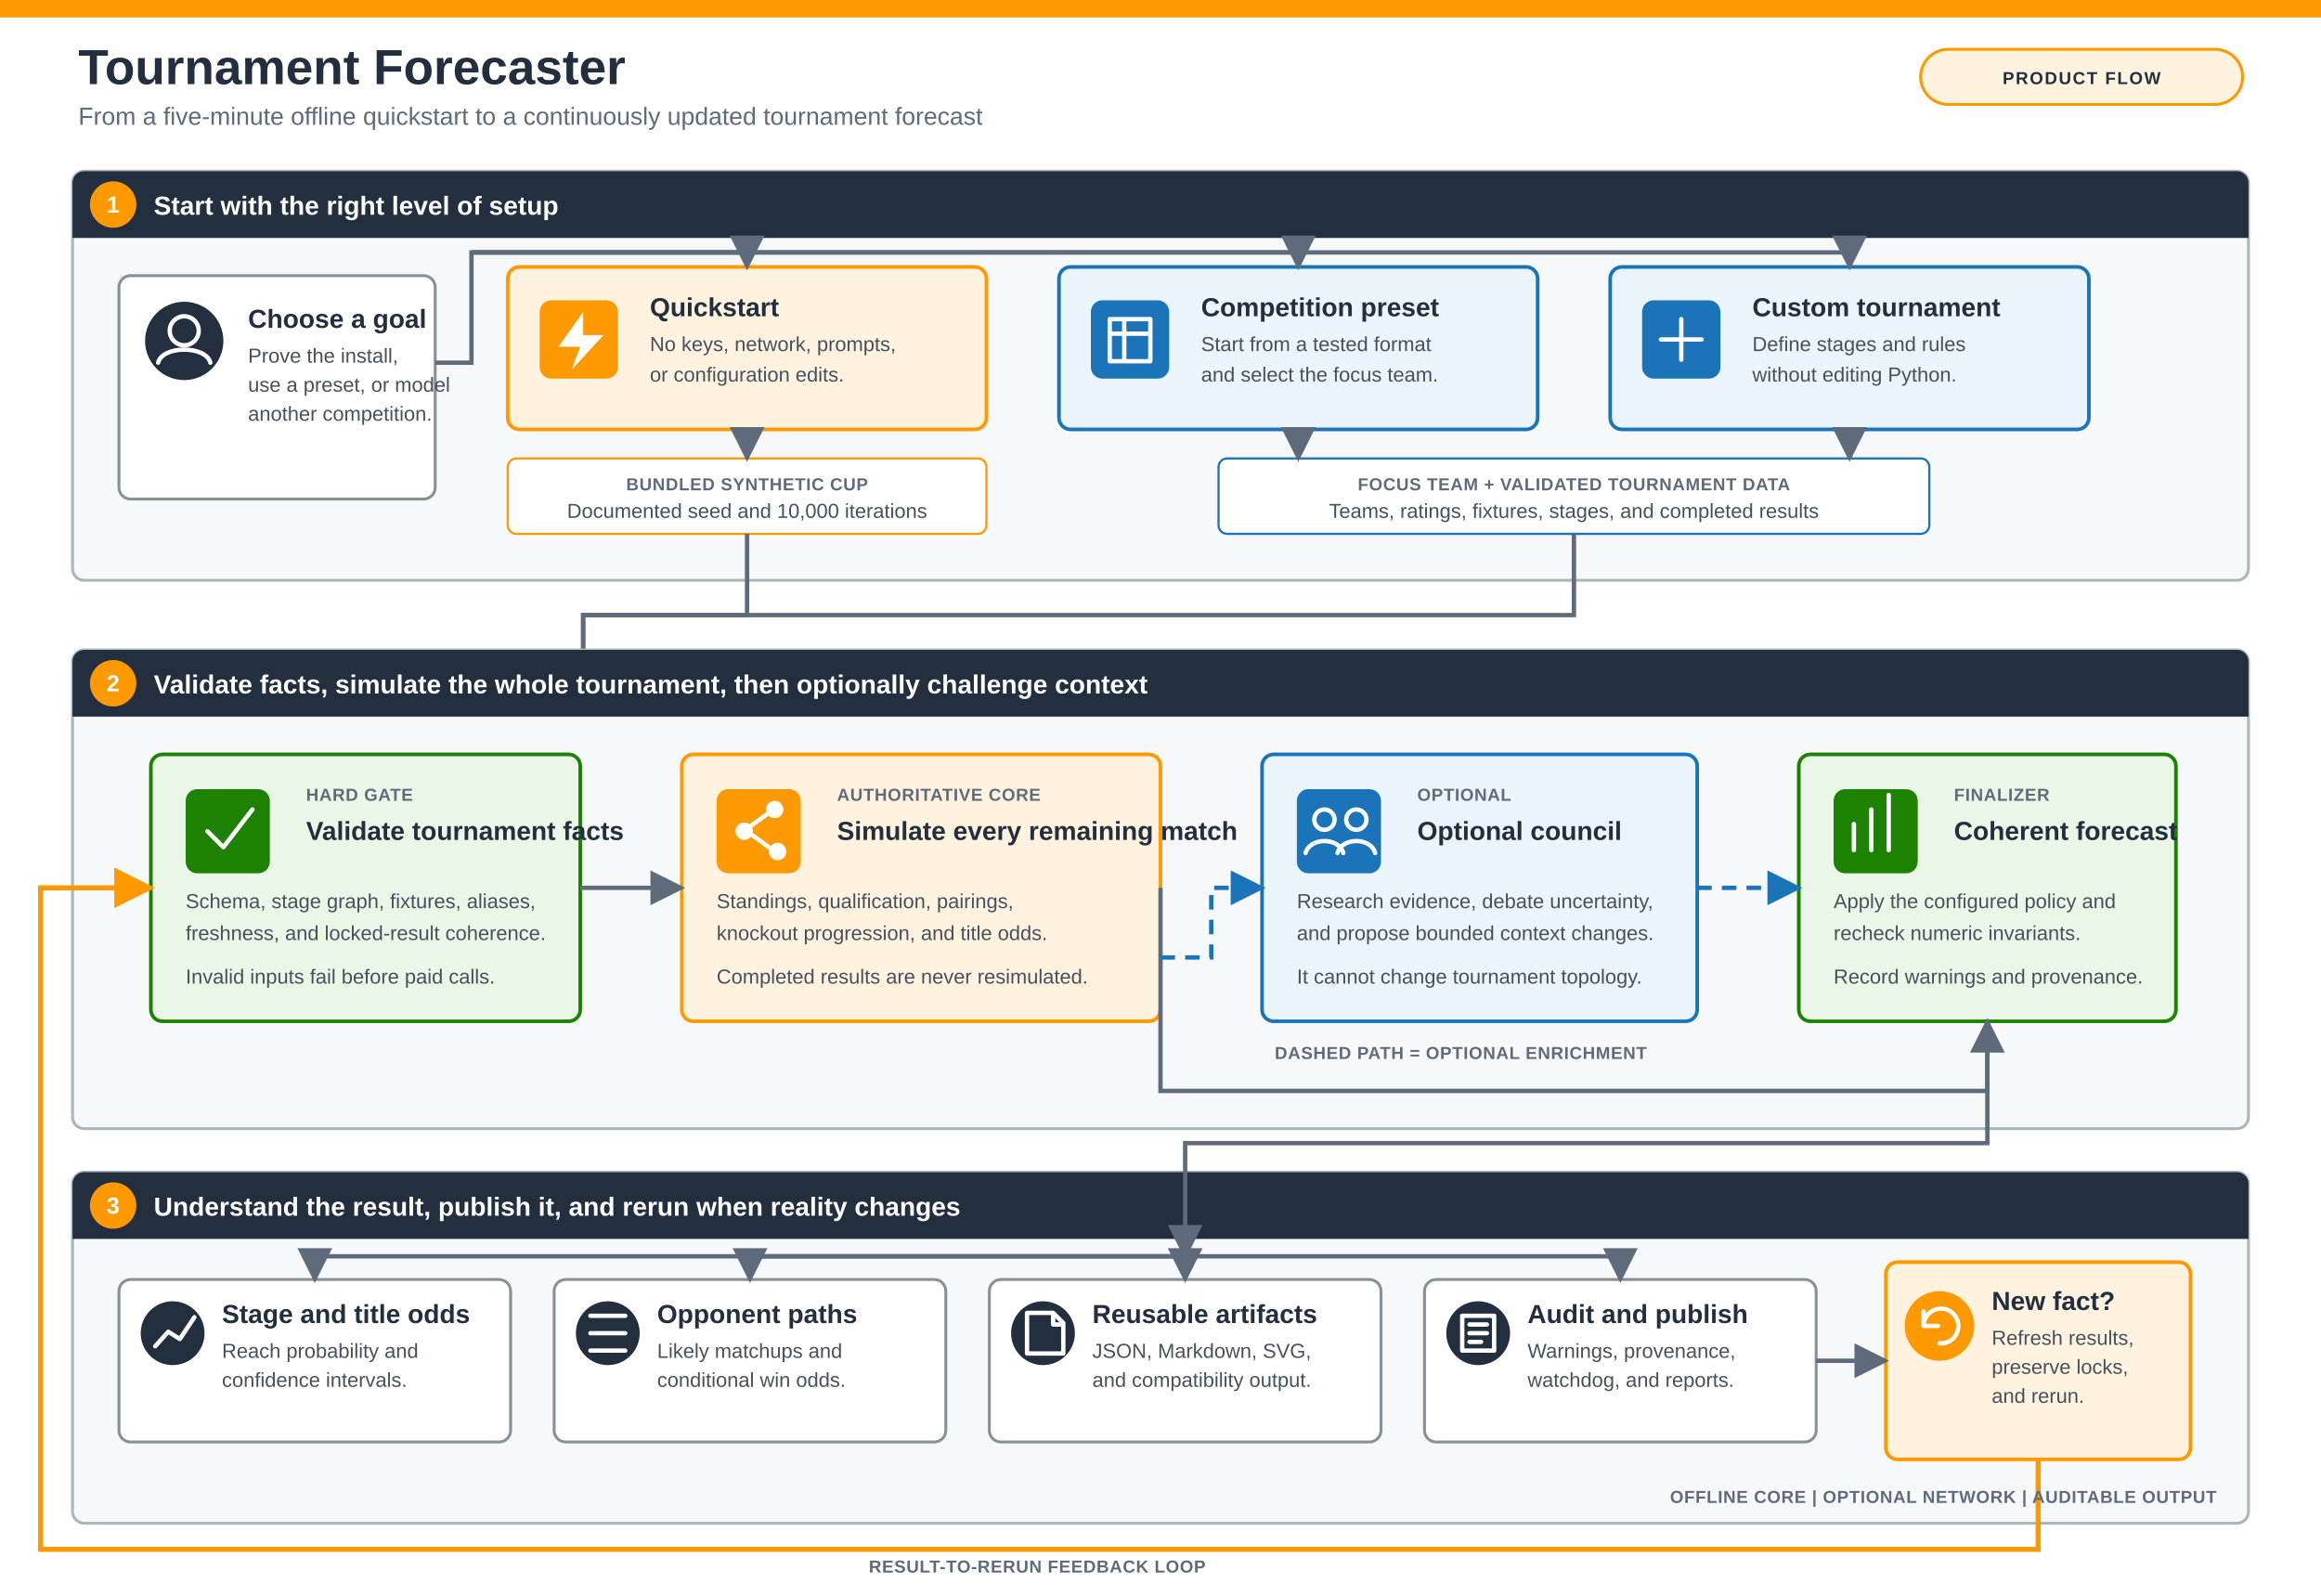
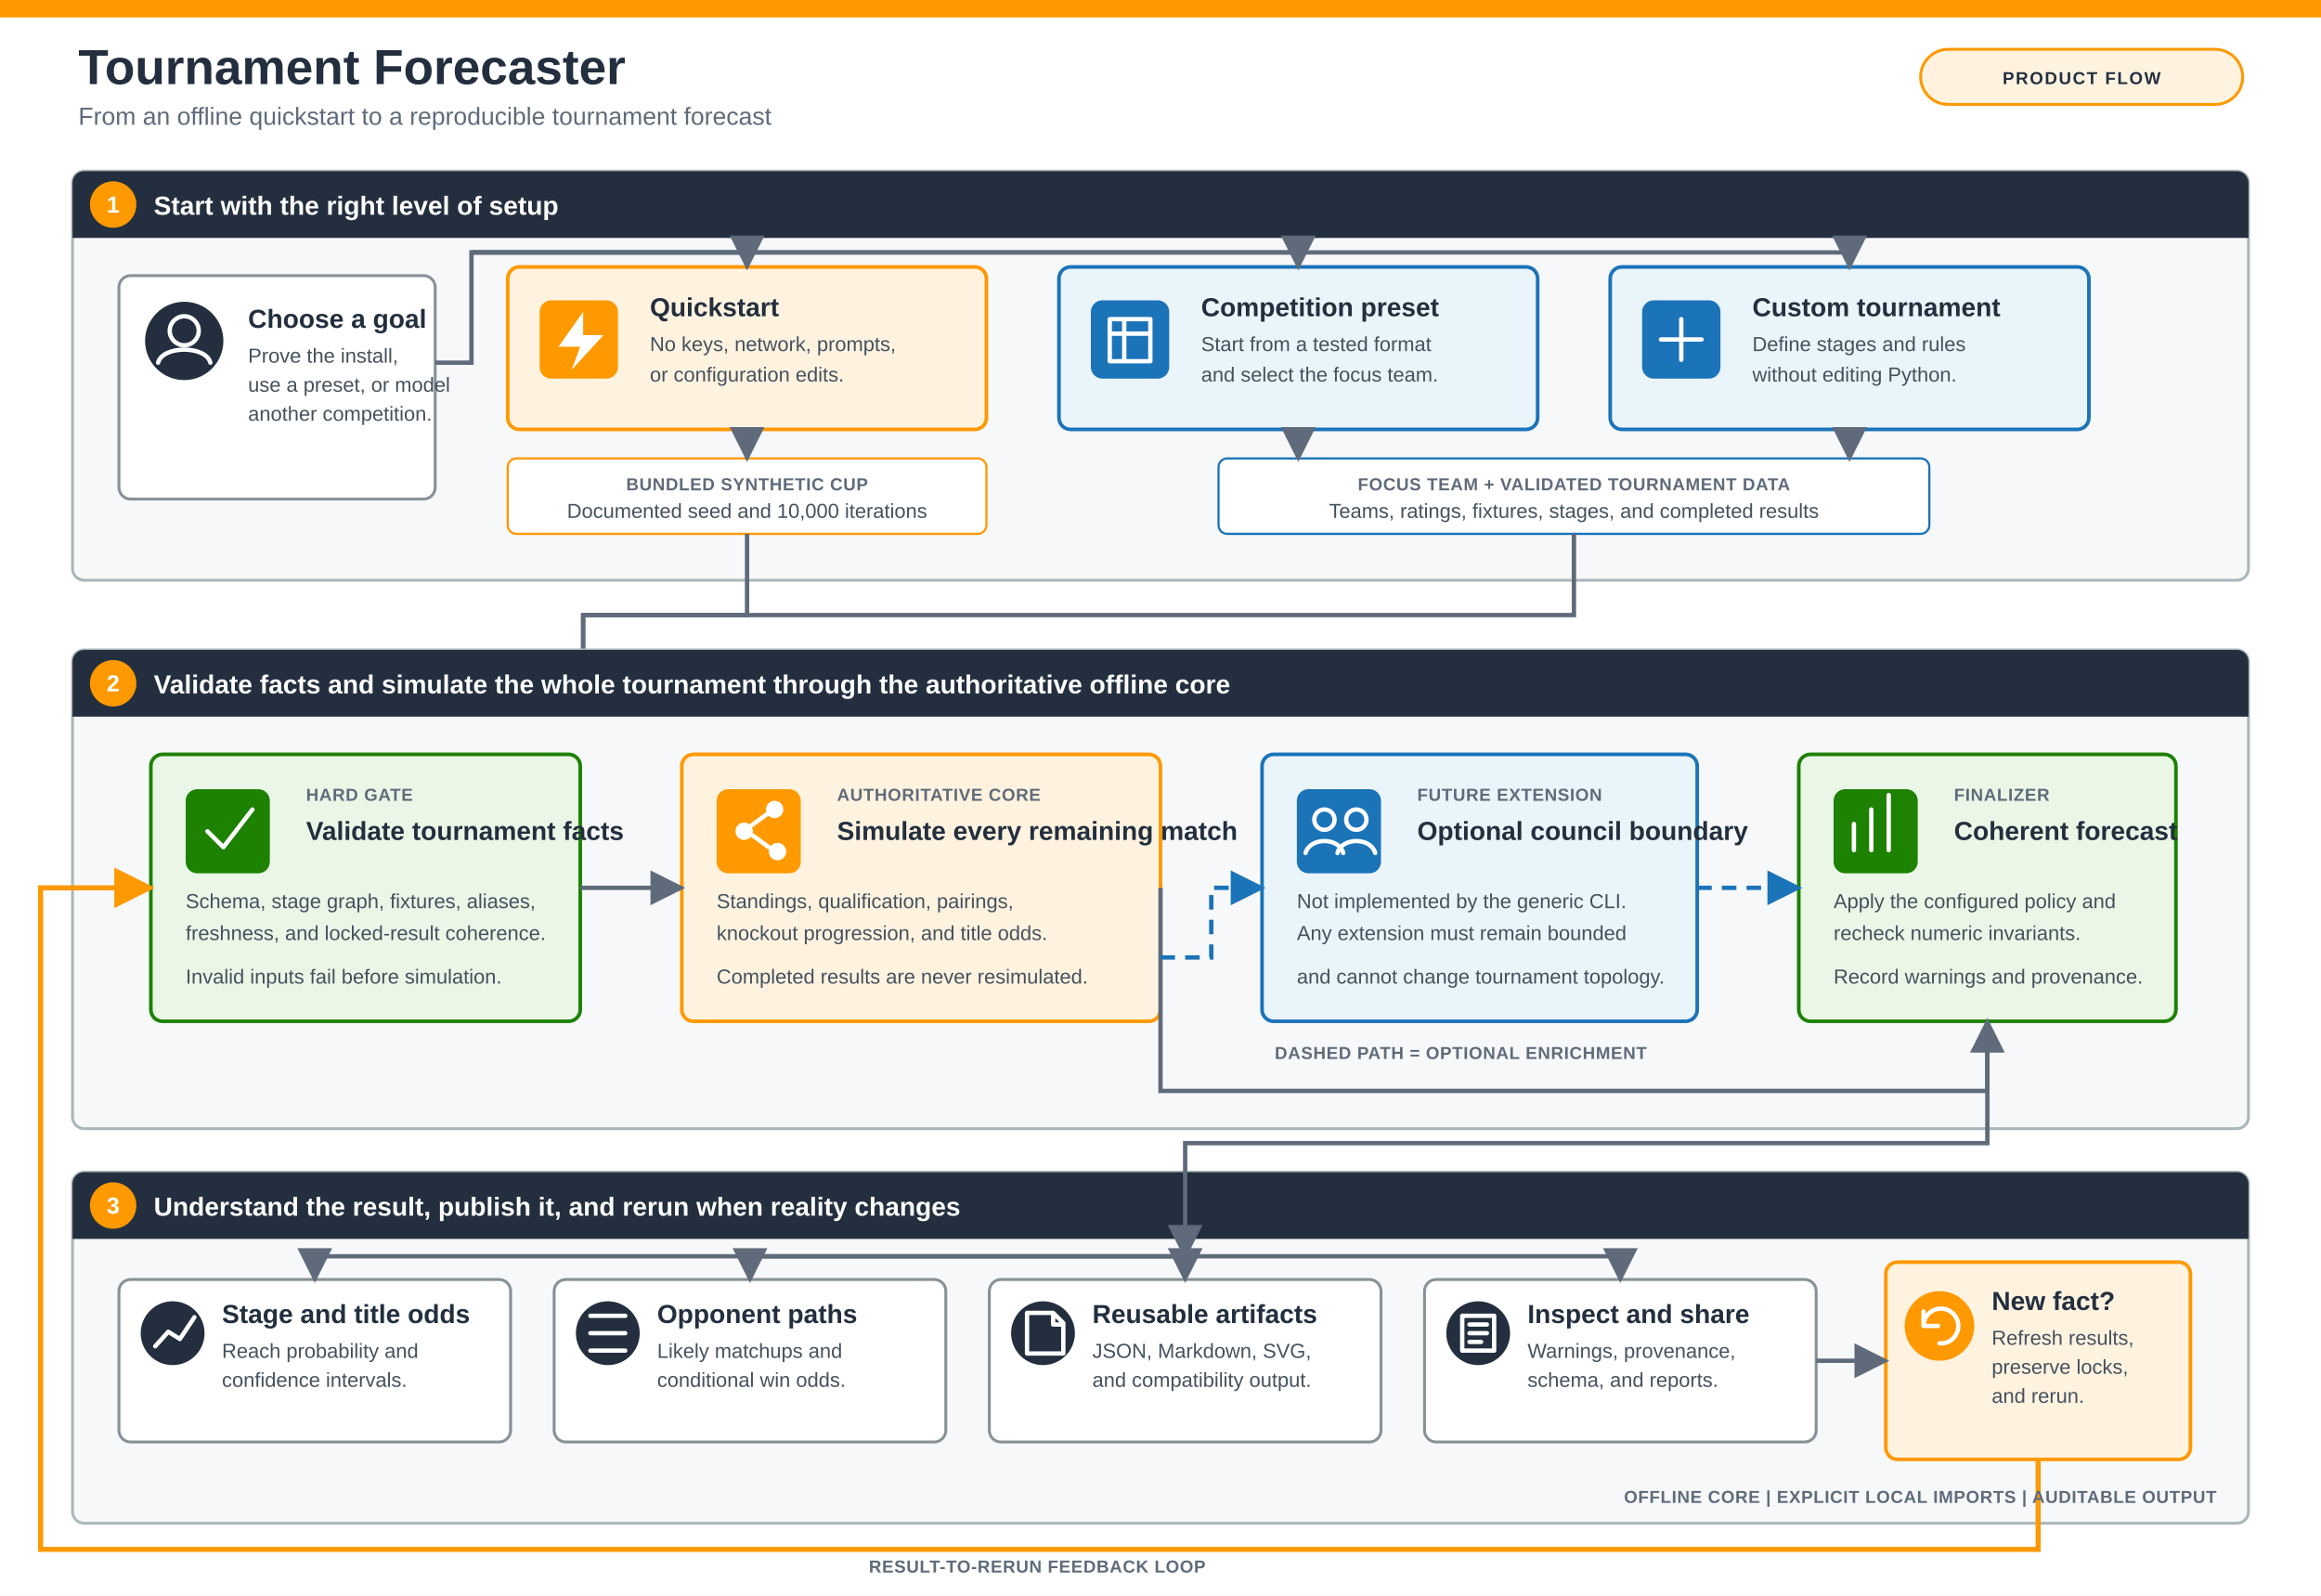
<svg xmlns="http://www.w3.org/2000/svg" width="1600" height="1100" viewBox="0 0 1600 1100" role="img" aria-labelledby="title desc">
  <defs>
    <style>
      .canvas { fill: #ffffff; }
      .zone { fill: #f7f8fa; stroke: #aab7b8; stroke-width: 2; }
      .zone-head { fill: #232f3e; }
      .card { fill: #ffffff; stroke: #879196; stroke-width: 2; }
      .card-orange { fill: #fff3e0; stroke: #ff9900; stroke-width: 2.5; }
      .card-blue { fill: #eaf4fb; stroke: #1b73b8; stroke-width: 2.5; }
      .card-green { fill: #eaf7e7; stroke: #1d8102; stroke-width: 2.5; }
      .icon-bg { fill: #232f3e; }
      .icon-orange { fill: #ff9900; }
      .icon-blue { fill: #1b73b8; }
      .icon-green { fill: #1d8102; }
      .title { font: 700 34px Arial, Helvetica, sans-serif; fill: #232f3e; }
      .subtitle { font: 400 17px Arial, Helvetica, sans-serif; fill: #5f6b7a; }
      .zone-title { font: 700 18px Arial, Helvetica, sans-serif; fill: #ffffff; }
      .card-title { font: 700 18px Arial, Helvetica, sans-serif; fill: #232f3e; }
      .body { font: 400 14px Arial, Helvetica, sans-serif; fill: #45515d; }
      .small { font: 600 12px Arial, Helvetica, sans-serif; fill: #5f6b7a; letter-spacing: .4px; }
      .badge { font: 700 12px Arial, Helvetica, sans-serif; fill: #232f3e; letter-spacing: 1px; }
      .step-text { font: 700 16px Arial, Helvetica, sans-serif; fill: #ffffff; text-anchor: middle; dominant-baseline: central; }
      .flow { fill: none; stroke: #5f6b7a; stroke-width: 3; marker-end: url(#arrow); }
      .flow-optional { fill: none; stroke: #1b73b8; stroke-width: 3; stroke-dasharray: 10 7; marker-end: url(#arrow-blue); }
      .flow-loop { fill: none; stroke: #ff9900; stroke-width: 3.5; marker-end: url(#arrow-orange); }
      .icon-line { fill: none; stroke: #ffffff; stroke-width: 3; stroke-linecap: round; stroke-linejoin: round; }
    </style>
    <marker id="arrow" viewBox="0 0 10 10" refX="9" refY="5" markerWidth="8" markerHeight="8" orient="auto-start-reverse">
      <path d="M 0 0 L 10 5 L 0 10 z" fill="#5f6b7a" />
    </marker>
    <marker id="arrow-blue" viewBox="0 0 10 10" refX="9" refY="5" markerWidth="8" markerHeight="8" orient="auto-start-reverse">
      <path d="M 0 0 L 10 5 L 0 10 z" fill="#1b73b8" />
    </marker>
    <marker id="arrow-orange" viewBox="0 0 10 10" refX="9" refY="5" markerWidth="8" markerHeight="8" orient="auto-start-reverse">
      <path d="M 0 0 L 10 5 L 0 10 z" fill="#ff9900" />
    </marker>
  </defs>
  <rect class="canvas" x="0" y="0" width="1600" height="1100" />
  <rect x="0" y="0" width="1600" height="12" fill="#ff9900" />
  <text class="title" x="54" y="58">Tournament Forecaster</text>
-   <text class="subtitle" x="54" y="86">From a five-minute offline quickstart to a continuously updated tournament forecast</text>
+   <text class="subtitle" x="54" y="86">From an offline quickstart to a reproducible tournament forecast</text>
  <rect x="1324" y="34" width="222" height="38" rx="19" fill="#fff3e0" stroke="#ff9900" stroke-width="2" />
  <text class="badge" x="1435" y="58" text-anchor="middle">PRODUCT FLOW</text>
  <rect class="zone" x="50" y="118" width="1500" height="282" rx="8" />
  <path class="zone-head" d="M58 118 H1542 A8 8 0 0 1 1550 126 V164 H50 V126 A8 8 0 0 1 58 118 Z" />
  <circle cx="78" cy="141" r="16" fill="#ff9900" />
  <text class="step-text" x="78" y="141">1</text>
  <text class="zone-title" x="106" y="148">Start with the right level of setup</text>
  <rect class="card" x="82" y="190" width="218" height="154" rx="8" />
  <circle class="icon-bg" cx="127" cy="235" r="27" />
  <circle class="icon-line" cx="127" cy="228" r="10" />
  <path class="icon-line" d="M109 250 C112 238 142 238 145 250" />
  <text class="card-title" x="171" y="226">Choose a goal</text>
  <text class="body" x="171" y="250">Prove the install,</text>
  <text class="body" x="171" y="270">use a preset, or model</text>
  <text class="body" x="171" y="290">another competition.</text>
  <rect class="card-orange" x="350" y="184" width="330" height="112" rx="8" />
  <rect class="icon-orange" x="372" y="207" width="54" height="54" rx="8" />
  <path d="M402 215 L385 239 H400 L394 255 L416 231 H402 Z" fill="#ffffff" />
  <text class="card-title" x="448" y="218">Quickstart</text>
  <text class="body" x="448" y="242">No keys, network, prompts,</text>
  <text class="body" x="448" y="263">or configuration edits.</text>
  <rect x="350" y="316" width="330" height="52" rx="6" fill="#ffffff" stroke="#ff9900" stroke-width="1.5" />
  <text class="small" x="515" y="338" text-anchor="middle">BUNDLED SYNTHETIC CUP</text>
  <text class="body" x="515" y="357" text-anchor="middle">Documented seed and 10,000 iterations</text>
  <rect class="card-blue" x="730" y="184" width="330" height="112" rx="8" />
  <rect class="icon-blue" x="752" y="207" width="54" height="54" rx="8" />
  <path class="icon-line" d="M765 220 H793 V249 H765 Z M765 230 H793 M775 220 V249" />
  <text class="card-title" x="828" y="218">Competition preset</text>
  <text class="body" x="828" y="242">Start from a tested format</text>
  <text class="body" x="828" y="263">and select the focus team.</text>
  <rect class="card-blue" x="1110" y="184" width="330" height="112" rx="8" />
  <rect class="icon-blue" x="1132" y="207" width="54" height="54" rx="8" />
  <path class="icon-line" d="M1145 234 H1173 M1159 220 V248" />
  <text class="card-title" x="1208" y="218">Custom tournament</text>
  <text class="body" x="1208" y="242">Define stages and rules</text>
  <text class="body" x="1208" y="263">without editing Python.</text>
  <rect x="840" y="316" width="490" height="52" rx="6" fill="#ffffff" stroke="#1b73b8" stroke-width="1.5" />
  <text class="small" x="1085" y="338" text-anchor="middle">FOCUS TEAM + VALIDATED TOURNAMENT DATA</text>
  <text class="body" x="1085" y="357" text-anchor="middle">Teams, ratings, fixtures, stages, and completed results</text>
  <path class="flow" d="M300 250 H325 V174 H515 V184" />
  <path class="flow" d="M325 174 H895 V184" />
  <path class="flow" d="M325 174 H1275 V184" />
  <path class="flow" d="M515 296 V316" />
  <path class="flow" d="M895 296 V316" />
  <path class="flow" d="M1275 296 V316" />
  <path class="flow" d="M515 368 V424 H402 V478" />
  <path class="flow" d="M1085 368 V424 H402 V478" />
  <rect class="zone" x="50" y="448" width="1500" height="330" rx="8" />
  <path class="zone-head" d="M58 448 H1542 A8 8 0 0 1 1550 456 V494 H50 V456 A8 8 0 0 1 58 448 Z" />
  <circle cx="78" cy="471" r="16" fill="#ff9900" />
  <text class="step-text" x="78" y="471">2</text>
-   <text class="zone-title" x="106" y="478">Validate facts, simulate the whole tournament, then optionally challenge context</text>
+   <text class="zone-title" x="106" y="478">Validate facts and simulate the whole tournament through the authoritative offline core</text>
  <rect class="card-green" x="104" y="520" width="296" height="184" rx="8" />
  <rect class="icon-green" x="128" y="544" width="58" height="58" rx="8" />
  <path class="icon-line" d="M143 573 L154 584 L174 558" />
  <text class="small" x="211" y="552">HARD GATE</text>
  <text class="card-title" x="211" y="579">Validate tournament facts</text>
  <text class="body" x="128" y="626">Schema, stage graph, fixtures, aliases,</text>
  <text class="body" x="128" y="648">freshness, and locked-result coherence.</text>
-   <text class="body" x="128" y="678">Invalid inputs fail before paid calls.</text>
+   <text class="body" x="128" y="678">Invalid inputs fail before simulation.</text>
  <rect class="card-orange" x="470" y="520" width="330" height="184" rx="8" />
  <rect class="icon-orange" x="494" y="544" width="58" height="58" rx="8" />
  <circle cx="513" cy="573" r="6" fill="#ffffff" />
  <circle cx="534" cy="558" r="6" fill="#ffffff" />
  <circle cx="536" cy="587" r="6" fill="#ffffff" />
  <path class="icon-line" d="M518 569 L529 561 M519 576 L530 584" />
  <text class="small" x="577" y="552">AUTHORITATIVE CORE</text>
  <text class="card-title" x="577" y="579">Simulate every remaining match</text>
  <text class="body" x="494" y="626">Standings, qualification, pairings,</text>
  <text class="body" x="494" y="648">knockout progression, and title odds.</text>
  <text class="body" x="494" y="678">Completed results are never resimulated.</text>
  <rect class="card-blue" x="870" y="520" width="300" height="184" rx="8" />
  <rect class="icon-blue" x="894" y="544" width="58" height="58" rx="8" />
  <circle class="icon-line" cx="913" cy="565" r="7" />
  <circle class="icon-line" cx="935" cy="565" r="7" />
  <path class="icon-line" d="M900 588 C903 577 923 577 926 588 M922 588 C925 577 945 577 948 588" />
-   <text class="small" x="977" y="552">OPTIONAL</text>
-   <text class="card-title" x="977" y="579">Optional council</text>
-   <text class="body" x="894" y="626">Research evidence, debate uncertainty,</text>
-   <text class="body" x="894" y="648">and propose bounded context changes.</text>
-   <text class="body" x="894" y="678">It cannot change tournament topology.</text>
+   <text class="small" x="977" y="552">FUTURE EXTENSION</text>
+   <text class="card-title" x="977" y="579">Optional council boundary</text>
+   <text class="body" x="894" y="626">Not implemented by the generic CLI.</text>
+   <text class="body" x="894" y="648">Any extension must remain bounded</text>
+   <text class="body" x="894" y="678">and cannot change tournament topology.</text>
  <rect class="card-green" x="1240" y="520" width="260" height="184" rx="8" />
  <rect class="icon-green" x="1264" y="544" width="58" height="58" rx="8" />
  <path class="icon-line" d="M1278 586 V568 M1290 586 V558 M1302 586 V548" />
  <text class="small" x="1347" y="552">FINALIZER</text>
  <text class="card-title" x="1347" y="579">Coherent forecast</text>
  <text class="body" x="1264" y="626">Apply the configured policy and</text>
  <text class="body" x="1264" y="648">recheck numeric invariants.</text>
  <text class="body" x="1264" y="678">Record warnings and provenance.</text>
  <path class="flow" d="M400 612 H470" />
  <path class="flow" d="M800 612 V752 H1370 V704" />
  <path class="flow-optional" d="M800 660 H835 V612 H870" />
  <path class="flow-optional" d="M1170 612 H1240" />
  <text class="small" x="1007" y="730" text-anchor="middle" fill="#1b73b8">DASHED PATH = OPTIONAL ENRICHMENT</text>
  <rect class="zone" x="50" y="808" width="1500" height="242" rx="8" />
  <path class="zone-head" d="M58 808 H1542 A8 8 0 0 1 1550 816 V854 H50 V816 A8 8 0 0 1 58 808 Z" />
  <circle cx="78" cy="831" r="16" fill="#ff9900" />
  <text class="step-text" x="78" y="831">3</text>
  <text class="zone-title" x="106" y="838">Understand the result, publish it, and rerun when reality changes</text>
  <rect class="card" x="82" y="882" width="270" height="112" rx="8" />
  <circle class="icon-bg" cx="119" cy="919" r="22" />
  <path class="icon-line" d="M107 928 L116 918 L124 923 L134 908" />
  <text class="card-title" x="153" y="912">Stage and title odds</text>
  <text class="body" x="153" y="936">Reach probability and</text>
  <text class="body" x="153" y="956">confidence intervals.</text>
  <rect class="card" x="382" y="882" width="270" height="112" rx="8" />
  <circle class="icon-bg" cx="419" cy="919" r="22" />
  <path class="icon-line" d="M407 907 H431 M407 919 H431 M407 931 H431" />
  <text class="card-title" x="453" y="912">Opponent paths</text>
  <text class="body" x="453" y="936">Likely matchups and</text>
  <text class="body" x="453" y="956">conditional win odds.</text>
  <rect class="card" x="682" y="882" width="270" height="112" rx="8" />
  <circle class="icon-bg" cx="719" cy="919" r="22" />
  <path class="icon-line" d="M708 905 H726 L733 912 V933 H708 Z M726 905 V913 H733" />
  <text class="card-title" x="753" y="912">Reusable artifacts</text>
  <text class="body" x="753" y="936">JSON, Markdown, SVG,</text>
  <text class="body" x="753" y="956">and compatibility output.</text>
  <rect class="card" x="982" y="882" width="270" height="112" rx="8" />
  <circle class="icon-bg" cx="1019" cy="919" r="22" />
  <path class="icon-line" d="M1008 907 H1030 V931 H1008 Z M1013 913 H1025 M1013 919 H1025 M1013 925 H1021" />
-   <text class="card-title" x="1053" y="912">Audit and publish</text>
+   <text class="card-title" x="1053" y="912">Inspect and share</text>
  <text class="body" x="1053" y="936">Warnings, provenance,</text>
-   <text class="body" x="1053" y="956">watchdog, and reports.</text>
+   <text class="body" x="1053" y="956">schema, and reports.</text>
  <rect class="card-orange" x="1300" y="870" width="210" height="136" rx="8" />
  <circle class="icon-orange" cx="1337" cy="914" r="24" />
  <path class="icon-line" d="M1326 914 A12 12 0 1 1 1337 926 M1326 914 L1326 904 M1326 914 L1336 914" />
  <text class="card-title" x="1373" y="903">New fact?</text>
  <text class="body" x="1373" y="927">Refresh results,</text>
  <text class="body" x="1373" y="947">preserve locks,</text>
  <text class="body" x="1373" y="967">and rerun.</text>
  <path class="flow" d="M1370 704 V788 H817 V866" />
  <circle cx="817" cy="866" r="5" fill="#232f3e" />
  <path class="flow" d="M817 866 H217 V882" />
  <path class="flow" d="M817 866 H517 V882" />
  <path class="flow" d="M817 866 V882" />
  <path class="flow" d="M817 866 H1117 V882" />
  <path class="flow" d="M1252 938 H1300" />
  <path class="flow-loop" d="M1405 1006 V1068 H28 V612 H104" />
  <text class="small" x="715" y="1084" text-anchor="middle" fill="#b15f00">RESULT-TO-RERUN FEEDBACK LOOP</text>
-   <text class="small" x="1528" y="1036" text-anchor="end">OFFLINE CORE | OPTIONAL NETWORK | AUDITABLE OUTPUT</text>
+   <text class="small" x="1528" y="1036" text-anchor="end">OFFLINE CORE | EXPLICIT LOCAL IMPORTS | AUDITABLE OUTPUT</text>
</svg>
